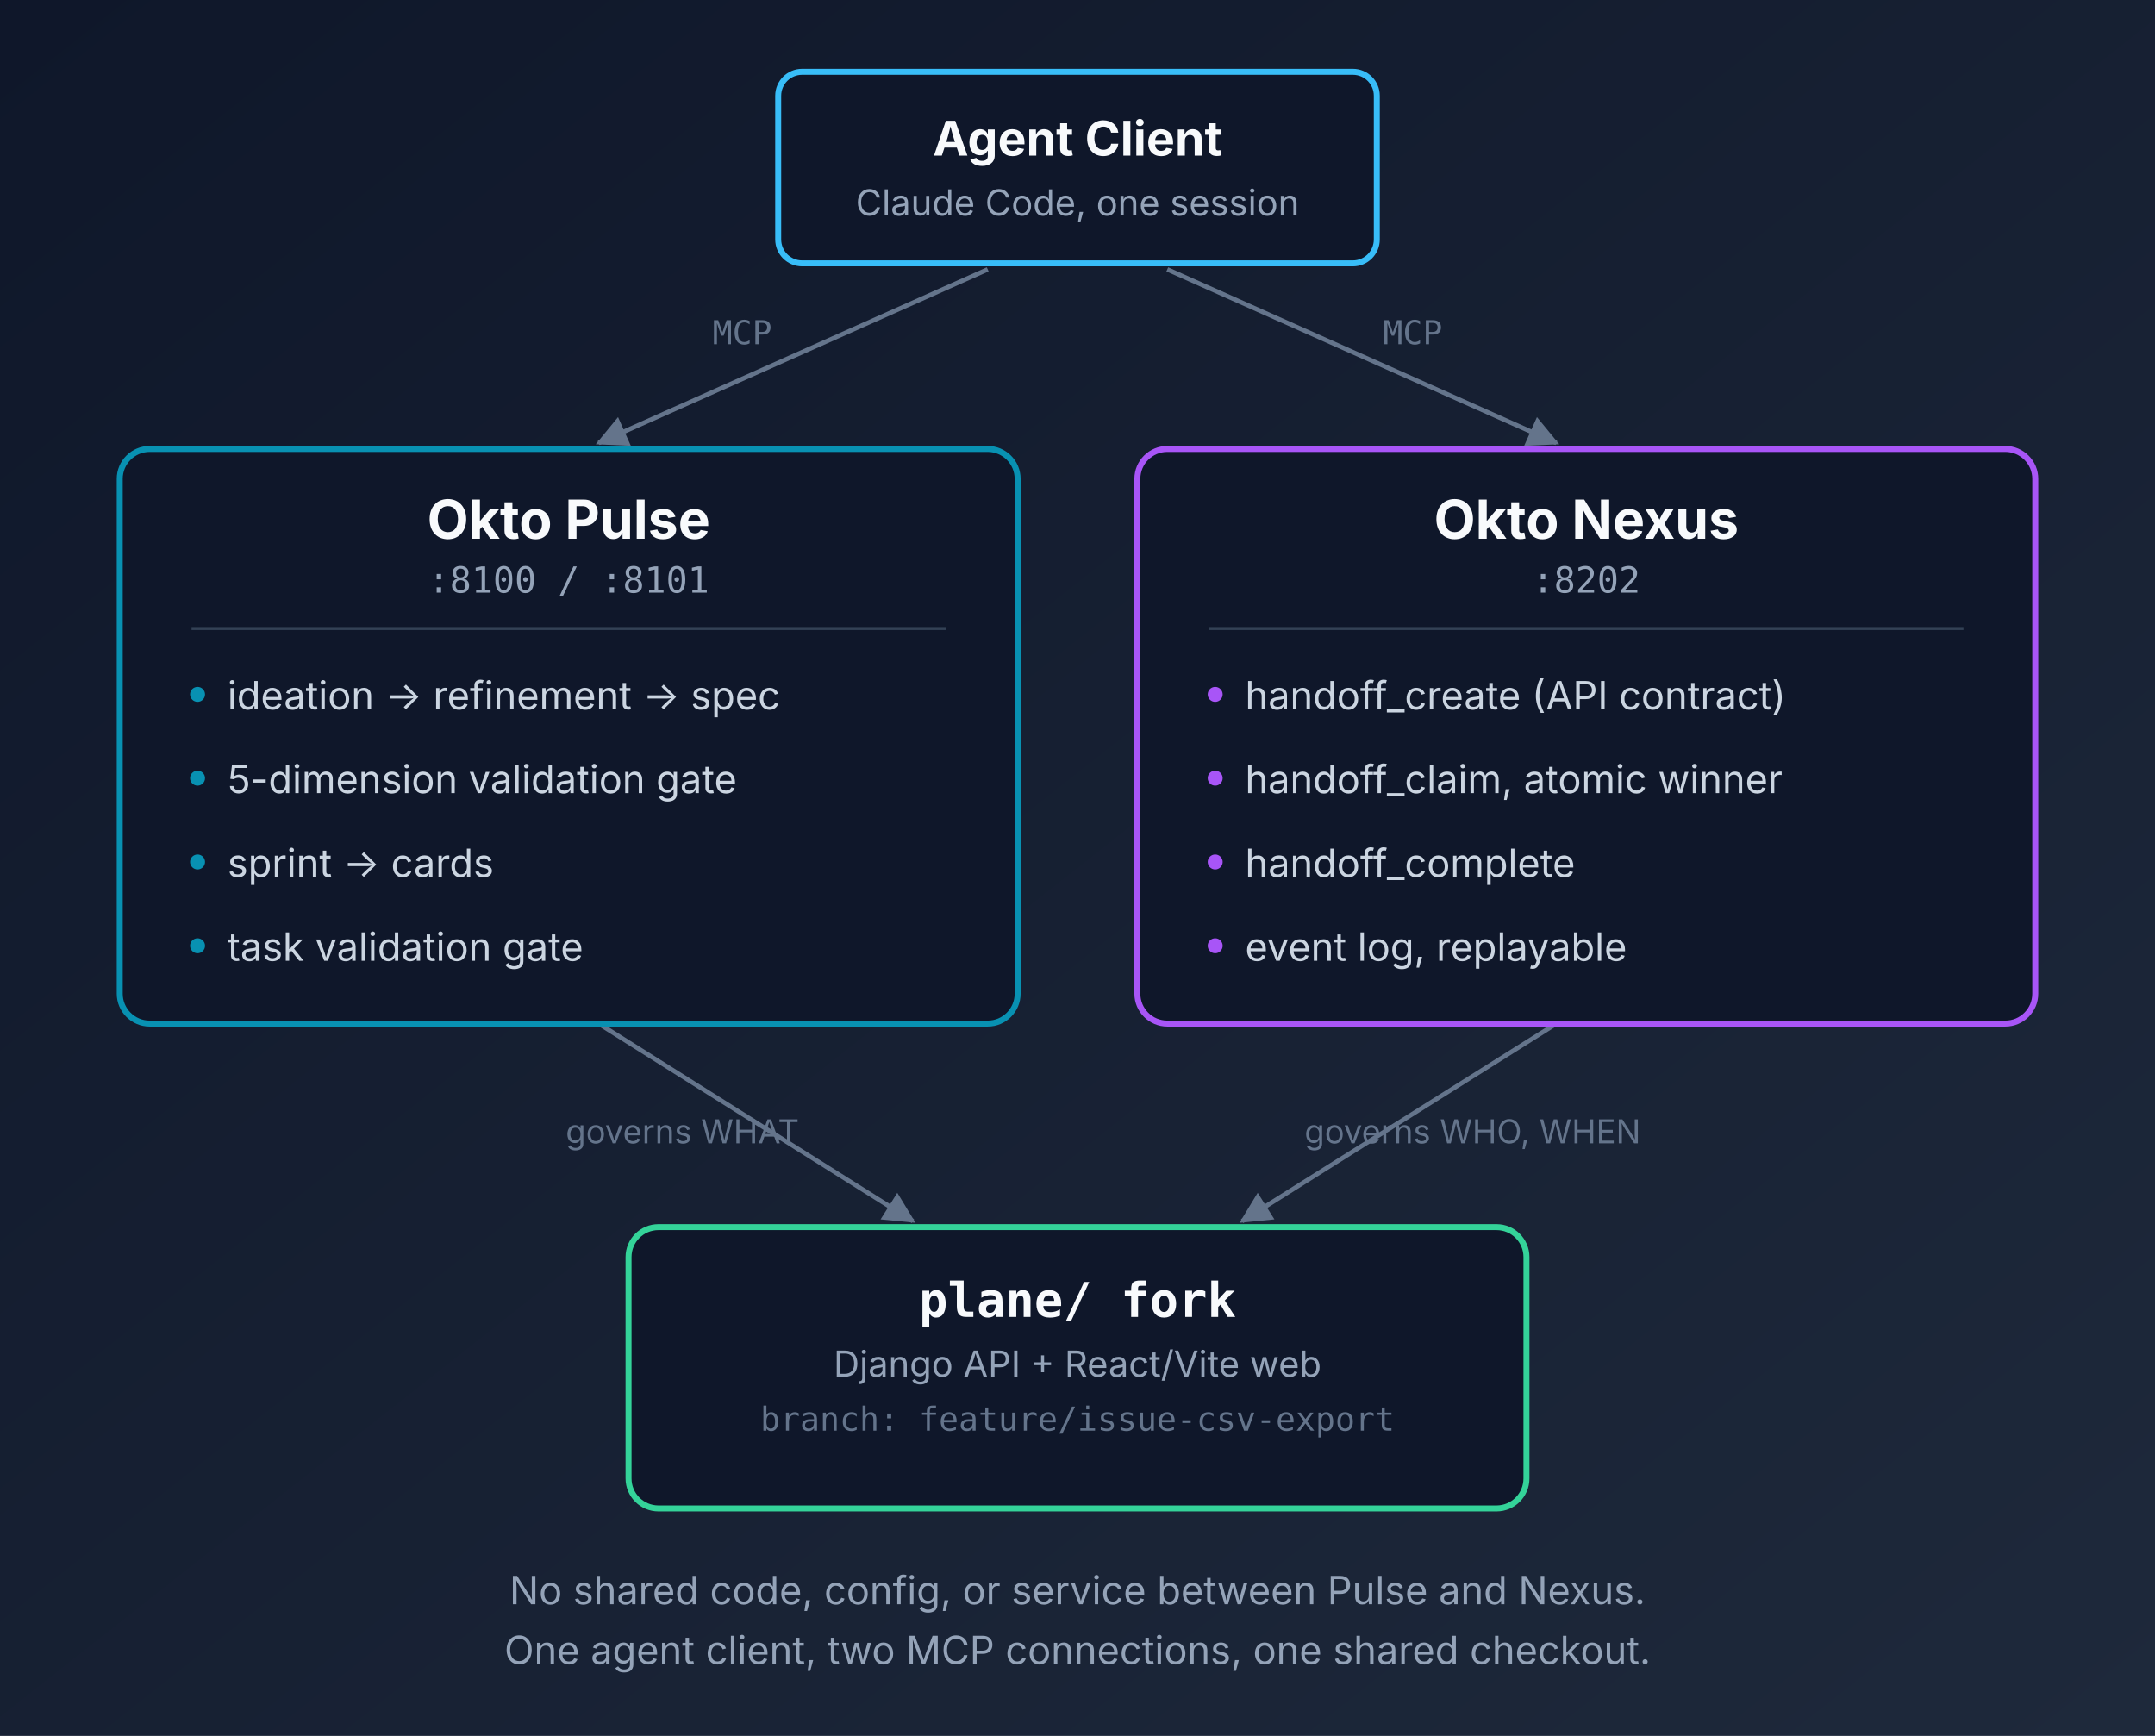
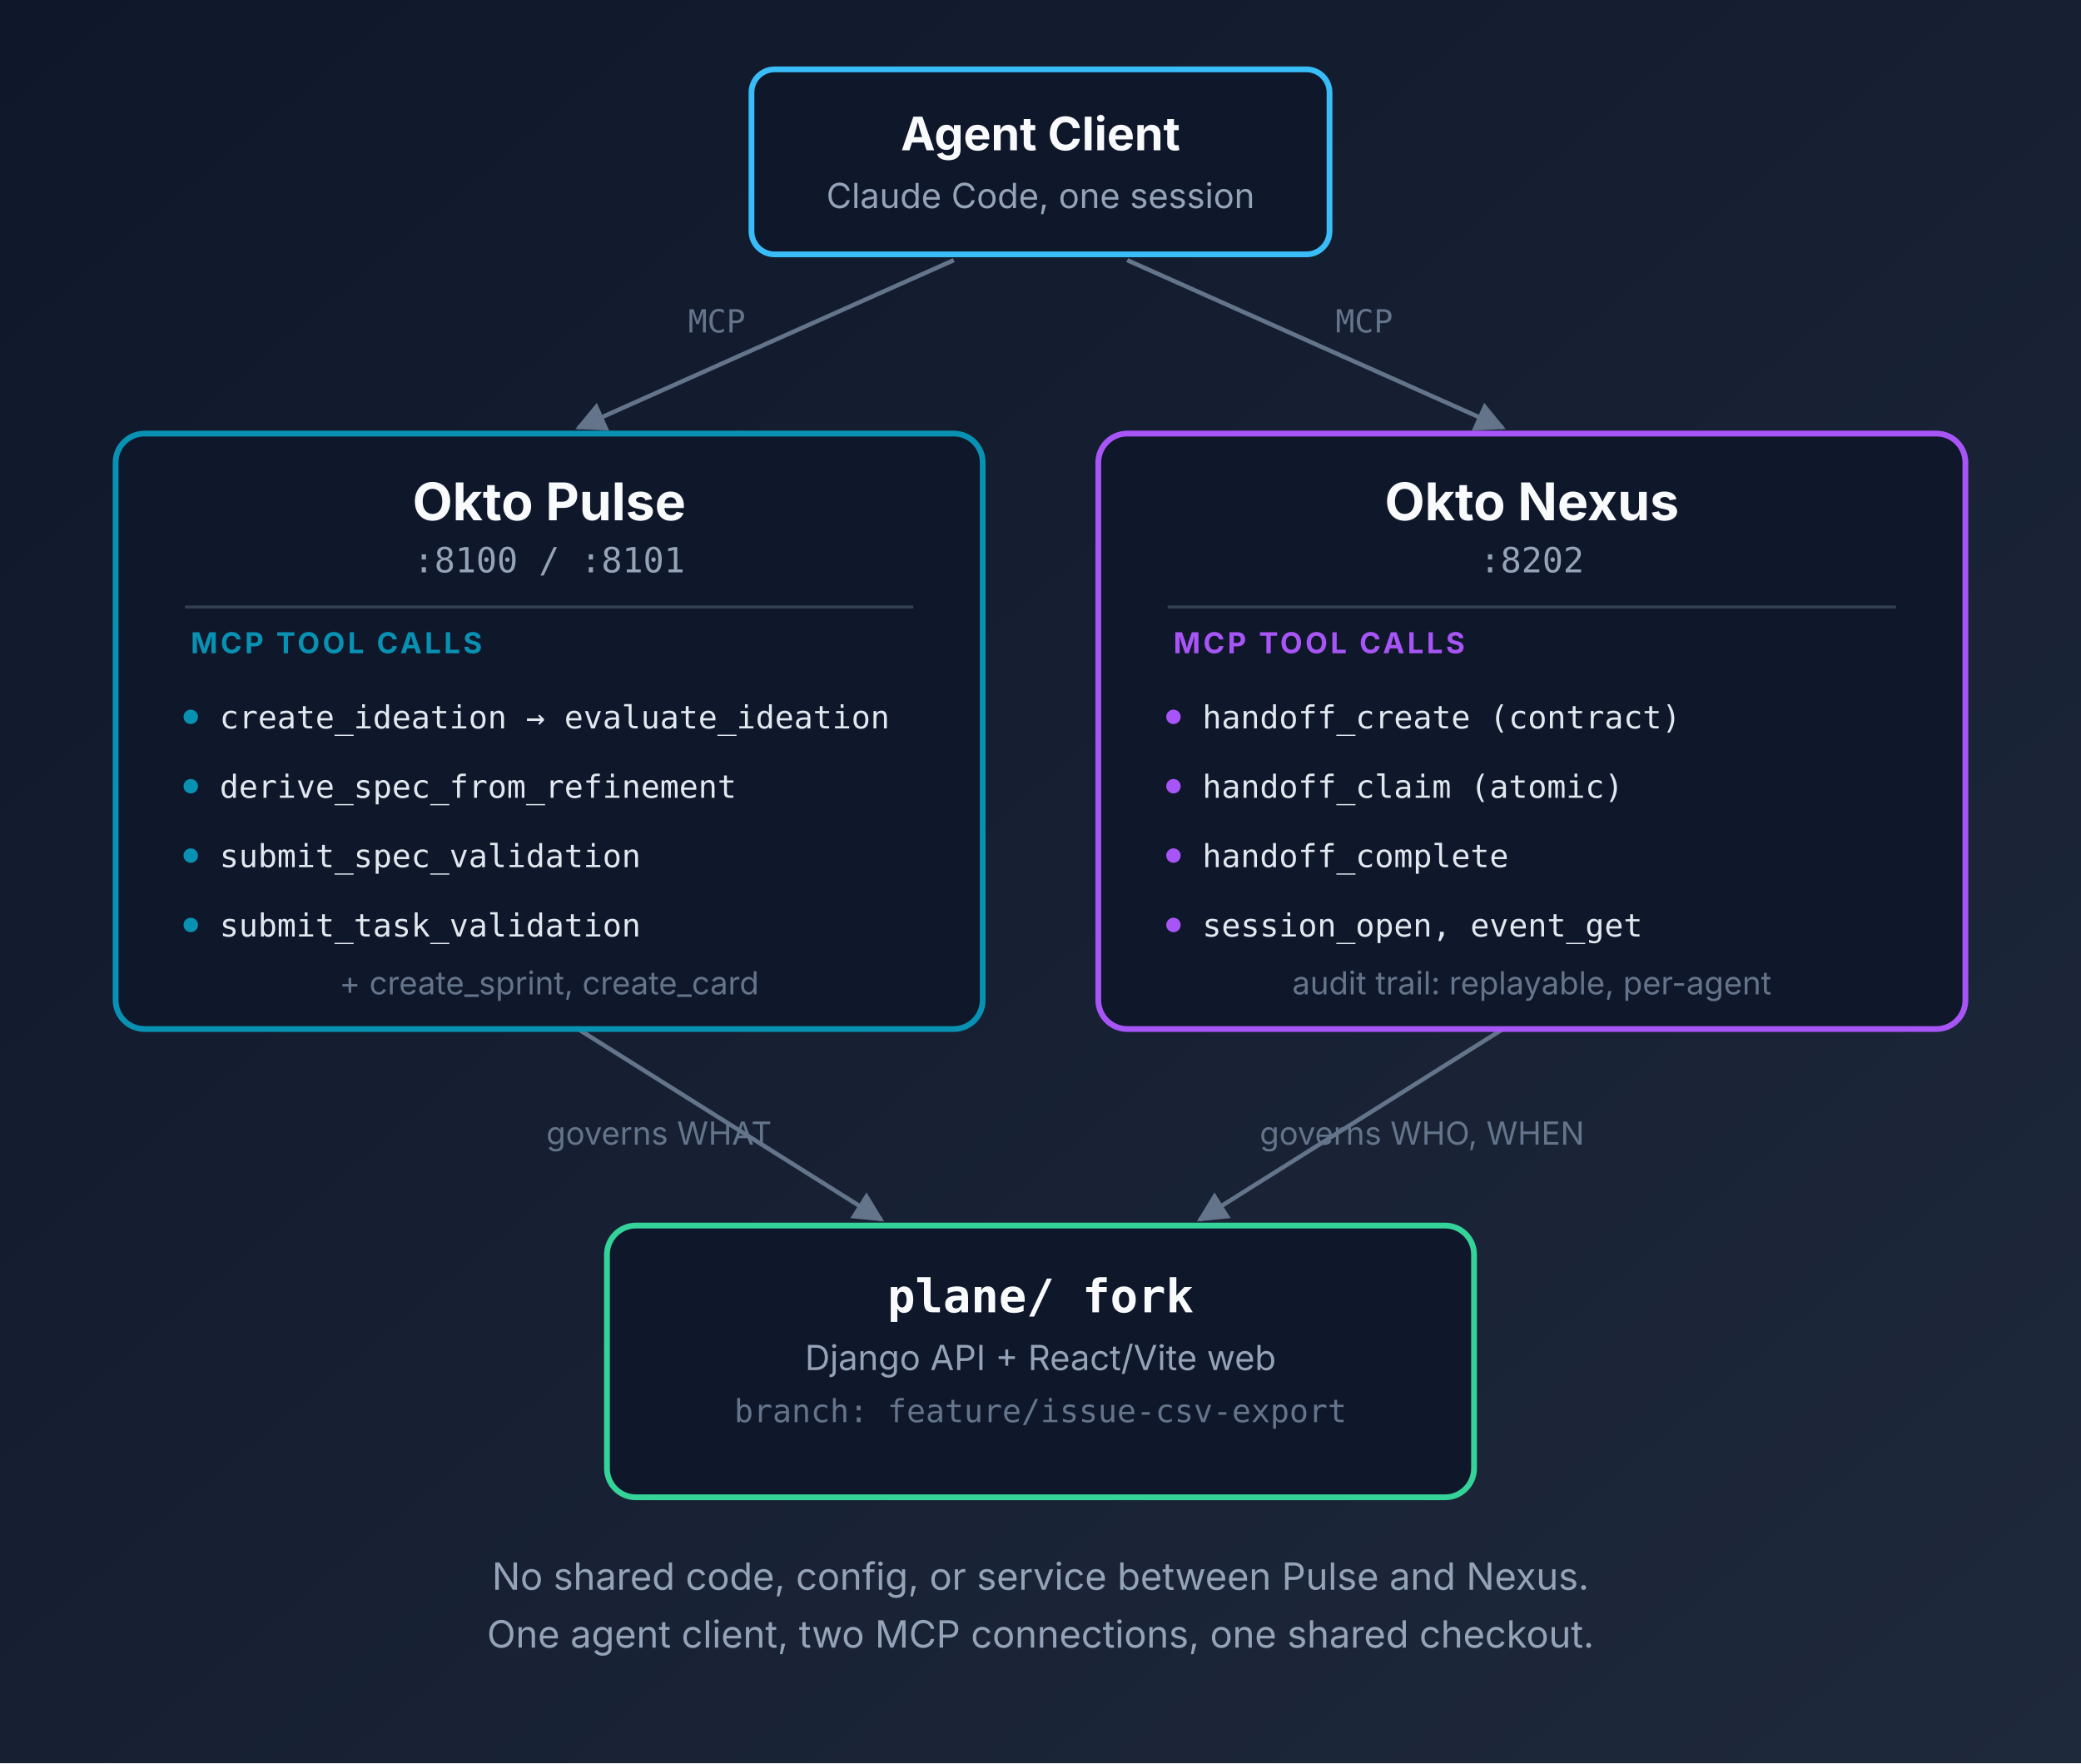
- <svg xmlns="http://www.w3.org/2000/svg" width="720" height="580" viewBox="0 0 720 580">
+ <svg xmlns="http://www.w3.org/2000/svg" width="720" height="610" viewBox="0 0 720 610">
  <defs>
    <linearGradient id="bg" x1="0" y1="0" x2="1" y2="1">
      <stop offset="0%" stop-color="#0f172a" />
      <stop offset="100%" stop-color="#1e293b" />
    </linearGradient>
    <marker id="arrow" viewBox="0 0 10 10" refX="9" refY="5" markerWidth="7" markerHeight="7" orient="auto-start-reverse">
      <path d="M0 0 L10 5 L0 10 z" fill="#64748b" />
    </marker>
  </defs>
-   <rect width="720" height="580" fill="url(#bg)" />
+   <rect width="720" height="610" fill="url(#bg)" />
  <g stroke="#64748b" stroke-width="1.5" fill="none" marker-end="url(#arrow)">
    <path d="M330 90 L200 148" />
    <path d="M390 90 L520 148" />
  </g>
  <text x="248" y="115" text-anchor="middle" font-family="'SF Mono','Menlo',monospace" font-size="11" fill="#64748b">MCP</text>
  <text x="472" y="115" text-anchor="middle" font-family="'SF Mono','Menlo',monospace" font-size="11" fill="#64748b">MCP</text>
  <g stroke="#64748b" stroke-width="1.5" fill="none" marker-end="url(#arrow)">
-     <path d="M200 342 L305 408" />
-     <path d="M520 342 L415 408" />
+     <path d="M200 356 L305 422" />
+     <path d="M520 356 L415 422" />
  </g>
-   <text x="228" y="382" text-anchor="middle" font-family="-apple-system,'Segoe UI',sans-serif" font-size="11" fill="#64748b">governs WHAT</text>
-   <text x="492" y="382" text-anchor="middle" font-family="-apple-system,'Segoe UI',sans-serif" font-size="11" fill="#64748b">governs WHO, WHEN</text>
+   <text x="228" y="396" text-anchor="middle" font-family="-apple-system,'Segoe UI',sans-serif" font-size="11" fill="#64748b">governs WHAT</text>
+   <text x="492" y="396" text-anchor="middle" font-family="-apple-system,'Segoe UI',sans-serif" font-size="11" fill="#64748b">governs WHO, WHEN</text>
  <rect x="260" y="24" width="200" height="64" rx="8" fill="#0f172a" stroke="#38bdf8" stroke-width="2" />
  <text x="360" y="52" text-anchor="middle" font-family="-apple-system,'Segoe UI',sans-serif" font-size="16" font-weight="700" fill="#f8fafc">Agent Client</text>
  <text x="360" y="72" text-anchor="middle" font-family="-apple-system,'Segoe UI',sans-serif" font-size="12" fill="#94a3b8">Claude Code, one session</text>
-   <rect x="40" y="150" width="300" height="192" rx="10" fill="#0f172a" stroke="#0891b2" stroke-width="2" />
+   <rect x="40" y="150" width="300" height="206" rx="10" fill="#0f172a" stroke="#0891b2" stroke-width="2" />
  <text x="190" y="180" text-anchor="middle" font-family="-apple-system,'Segoe UI',sans-serif" font-size="18" font-weight="700" fill="#f8fafc">Okto Pulse</text>
  <text x="190" y="198" text-anchor="middle" font-family="'SF Mono','Menlo',monospace" font-size="12" fill="#94a3b8">:8100 / :8101</text>
  <line x1="64" y1="210" x2="316" y2="210" stroke="#334155" stroke-width="1" />
-   <g font-family="-apple-system,'Segoe UI',sans-serif" font-size="13" fill="#cbd5e1">
-     <circle cx="66" cy="232" r="2.5" fill="#0891b2" />
-     <text x="76" y="237">ideation → refinement → spec</text>
-     <circle cx="66" cy="260" r="2.5" fill="#0891b2" />
-     <text x="76" y="265">5-dimension validation gate</text>
-     <circle cx="66" cy="288" r="2.5" fill="#0891b2" />
-     <text x="76" y="293">sprint → cards</text>
-     <circle cx="66" cy="316" r="2.5" fill="#0891b2" />
-     <text x="76" y="321">task validation gate</text>
+   <text x="66" y="226" font-family="-apple-system,'Segoe UI',sans-serif" font-size="10" font-weight="700" letter-spacing="1" fill="#0891b2">MCP TOOL CALLS</text>
+   <g font-family="'SF Mono','Menlo',monospace" font-size="11" fill="#e2e8f0">
+     <circle cx="66" cy="248" r="2.5" fill="#0891b2" />
+     <text x="76" y="252">create_ideation → evaluate_ideation</text>
+     <circle cx="66" cy="272" r="2.5" fill="#0891b2" />
+     <text x="76" y="276">derive_spec_from_refinement</text>
+     <circle cx="66" cy="296" r="2.5" fill="#0891b2" />
+     <text x="76" y="300">submit_spec_validation</text>
+     <circle cx="66" cy="320" r="2.5" fill="#0891b2" />
+     <text x="76" y="324">submit_task_validation</text>
  </g>
-   <rect x="380" y="150" width="300" height="192" rx="10" fill="#0f172a" stroke="#a855f7" stroke-width="2" />
+   <text x="190" y="344" text-anchor="middle" font-family="-apple-system,'Segoe UI',sans-serif" font-size="11" fill="#64748b">+ create_sprint, create_card</text>
+   <rect x="380" y="150" width="300" height="206" rx="10" fill="#0f172a" stroke="#a855f7" stroke-width="2" />
  <text x="530" y="180" text-anchor="middle" font-family="-apple-system,'Segoe UI',sans-serif" font-size="18" font-weight="700" fill="#f8fafc">Okto Nexus</text>
  <text x="530" y="198" text-anchor="middle" font-family="'SF Mono','Menlo',monospace" font-size="12" fill="#94a3b8">:8202</text>
  <line x1="404" y1="210" x2="656" y2="210" stroke="#334155" stroke-width="1" />
-   <g font-family="-apple-system,'Segoe UI',sans-serif" font-size="13" fill="#cbd5e1">
-     <circle cx="406" cy="232" r="2.5" fill="#a855f7" />
-     <text x="416" y="237">handoff_create (API contract)</text>
-     <circle cx="406" cy="260" r="2.5" fill="#a855f7" />
-     <text x="416" y="265">handoff_claim, atomic winner</text>
-     <circle cx="406" cy="288" r="2.5" fill="#a855f7" />
-     <text x="416" y="293">handoff_complete</text>
-     <circle cx="406" cy="316" r="2.5" fill="#a855f7" />
-     <text x="416" y="321">event log, replayable</text>
+   <text x="406" y="226" font-family="-apple-system,'Segoe UI',sans-serif" font-size="10" font-weight="700" letter-spacing="1" fill="#a855f7">MCP TOOL CALLS</text>
+   <g font-family="'SF Mono','Menlo',monospace" font-size="11" fill="#e2e8f0">
+     <circle cx="406" cy="248" r="2.5" fill="#a855f7" />
+     <text x="416" y="252">handoff_create (contract)</text>
+     <circle cx="406" cy="272" r="2.5" fill="#a855f7" />
+     <text x="416" y="276">handoff_claim (atomic)</text>
+     <circle cx="406" cy="296" r="2.5" fill="#a855f7" />
+     <text x="416" y="300">handoff_complete</text>
+     <circle cx="406" cy="320" r="2.5" fill="#a855f7" />
+     <text x="416" y="324">session_open, event_get</text>
  </g>
-   <rect x="210" y="410" width="300" height="94" rx="10" fill="#0f172a" stroke="#34d399" stroke-width="2" />
-   <text x="360" y="440" text-anchor="middle" font-family="'SF Mono','Menlo',monospace" font-size="16" font-weight="700" fill="#f8fafc">plane/ fork</text>
-   <text x="360" y="460" text-anchor="middle" font-family="-apple-system,'Segoe UI',sans-serif" font-size="12" fill="#94a3b8">Django API + React/Vite web</text>
-   <text x="360" y="478" text-anchor="middle" font-family="'SF Mono','Menlo',monospace" font-size="11" fill="#64748b">branch: feature/issue-csv-export</text>
-   <text x="360" y="536" text-anchor="middle" font-family="-apple-system,'Segoe UI',sans-serif" font-size="13" fill="#94a3b8">No shared code, config, or service between Pulse and Nexus.</text>
-   <text x="360" y="556" text-anchor="middle" font-family="-apple-system,'Segoe UI',sans-serif" font-size="13" fill="#94a3b8">One agent client, two MCP connections, one shared checkout.</text>
+   <text x="530" y="344" text-anchor="middle" font-family="-apple-system,'Segoe UI',sans-serif" font-size="11" fill="#64748b">audit trail: replayable, per-agent</text>
+   <rect x="210" y="424" width="300" height="94" rx="10" fill="#0f172a" stroke="#34d399" stroke-width="2" />
+   <text x="360" y="454" text-anchor="middle" font-family="'SF Mono','Menlo',monospace" font-size="16" font-weight="700" fill="#f8fafc">plane/ fork</text>
+   <text x="360" y="474" text-anchor="middle" font-family="-apple-system,'Segoe UI',sans-serif" font-size="12" fill="#94a3b8">Django API + React/Vite web</text>
+   <text x="360" y="492" text-anchor="middle" font-family="'SF Mono','Menlo',monospace" font-size="11" fill="#64748b">branch: feature/issue-csv-export</text>
+   <text x="360" y="550" text-anchor="middle" font-family="-apple-system,'Segoe UI',sans-serif" font-size="13" fill="#94a3b8">No shared code, config, or service between Pulse and Nexus.</text>
+   <text x="360" y="570" text-anchor="middle" font-family="-apple-system,'Segoe UI',sans-serif" font-size="13" fill="#94a3b8">One agent client, two MCP connections, one shared checkout.</text>
</svg>
